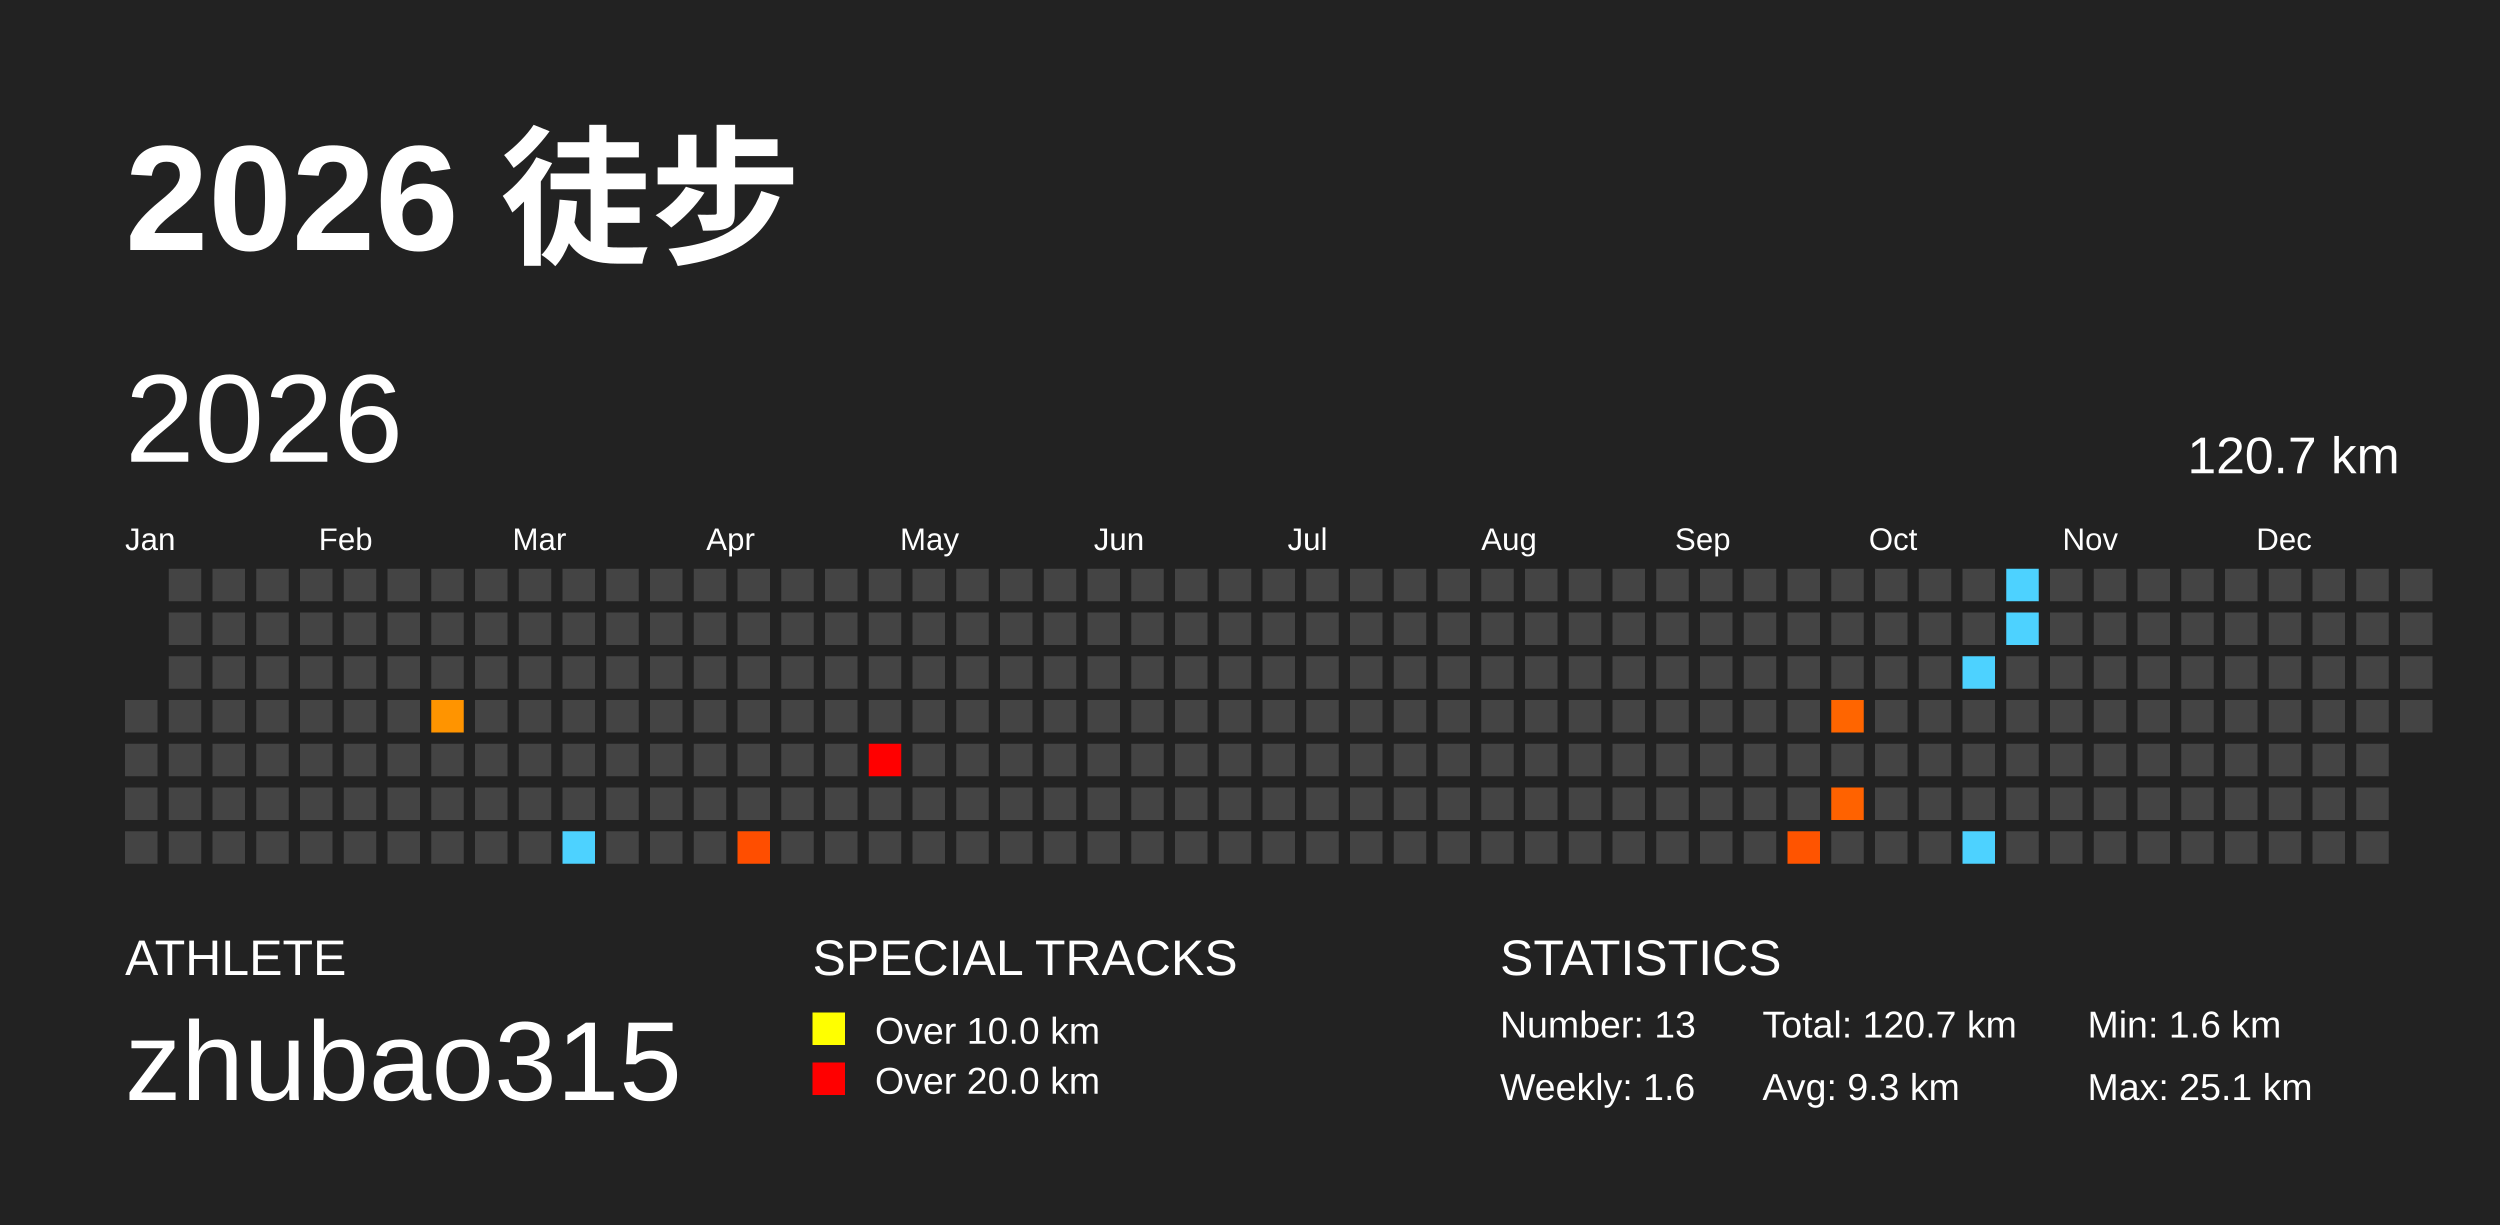
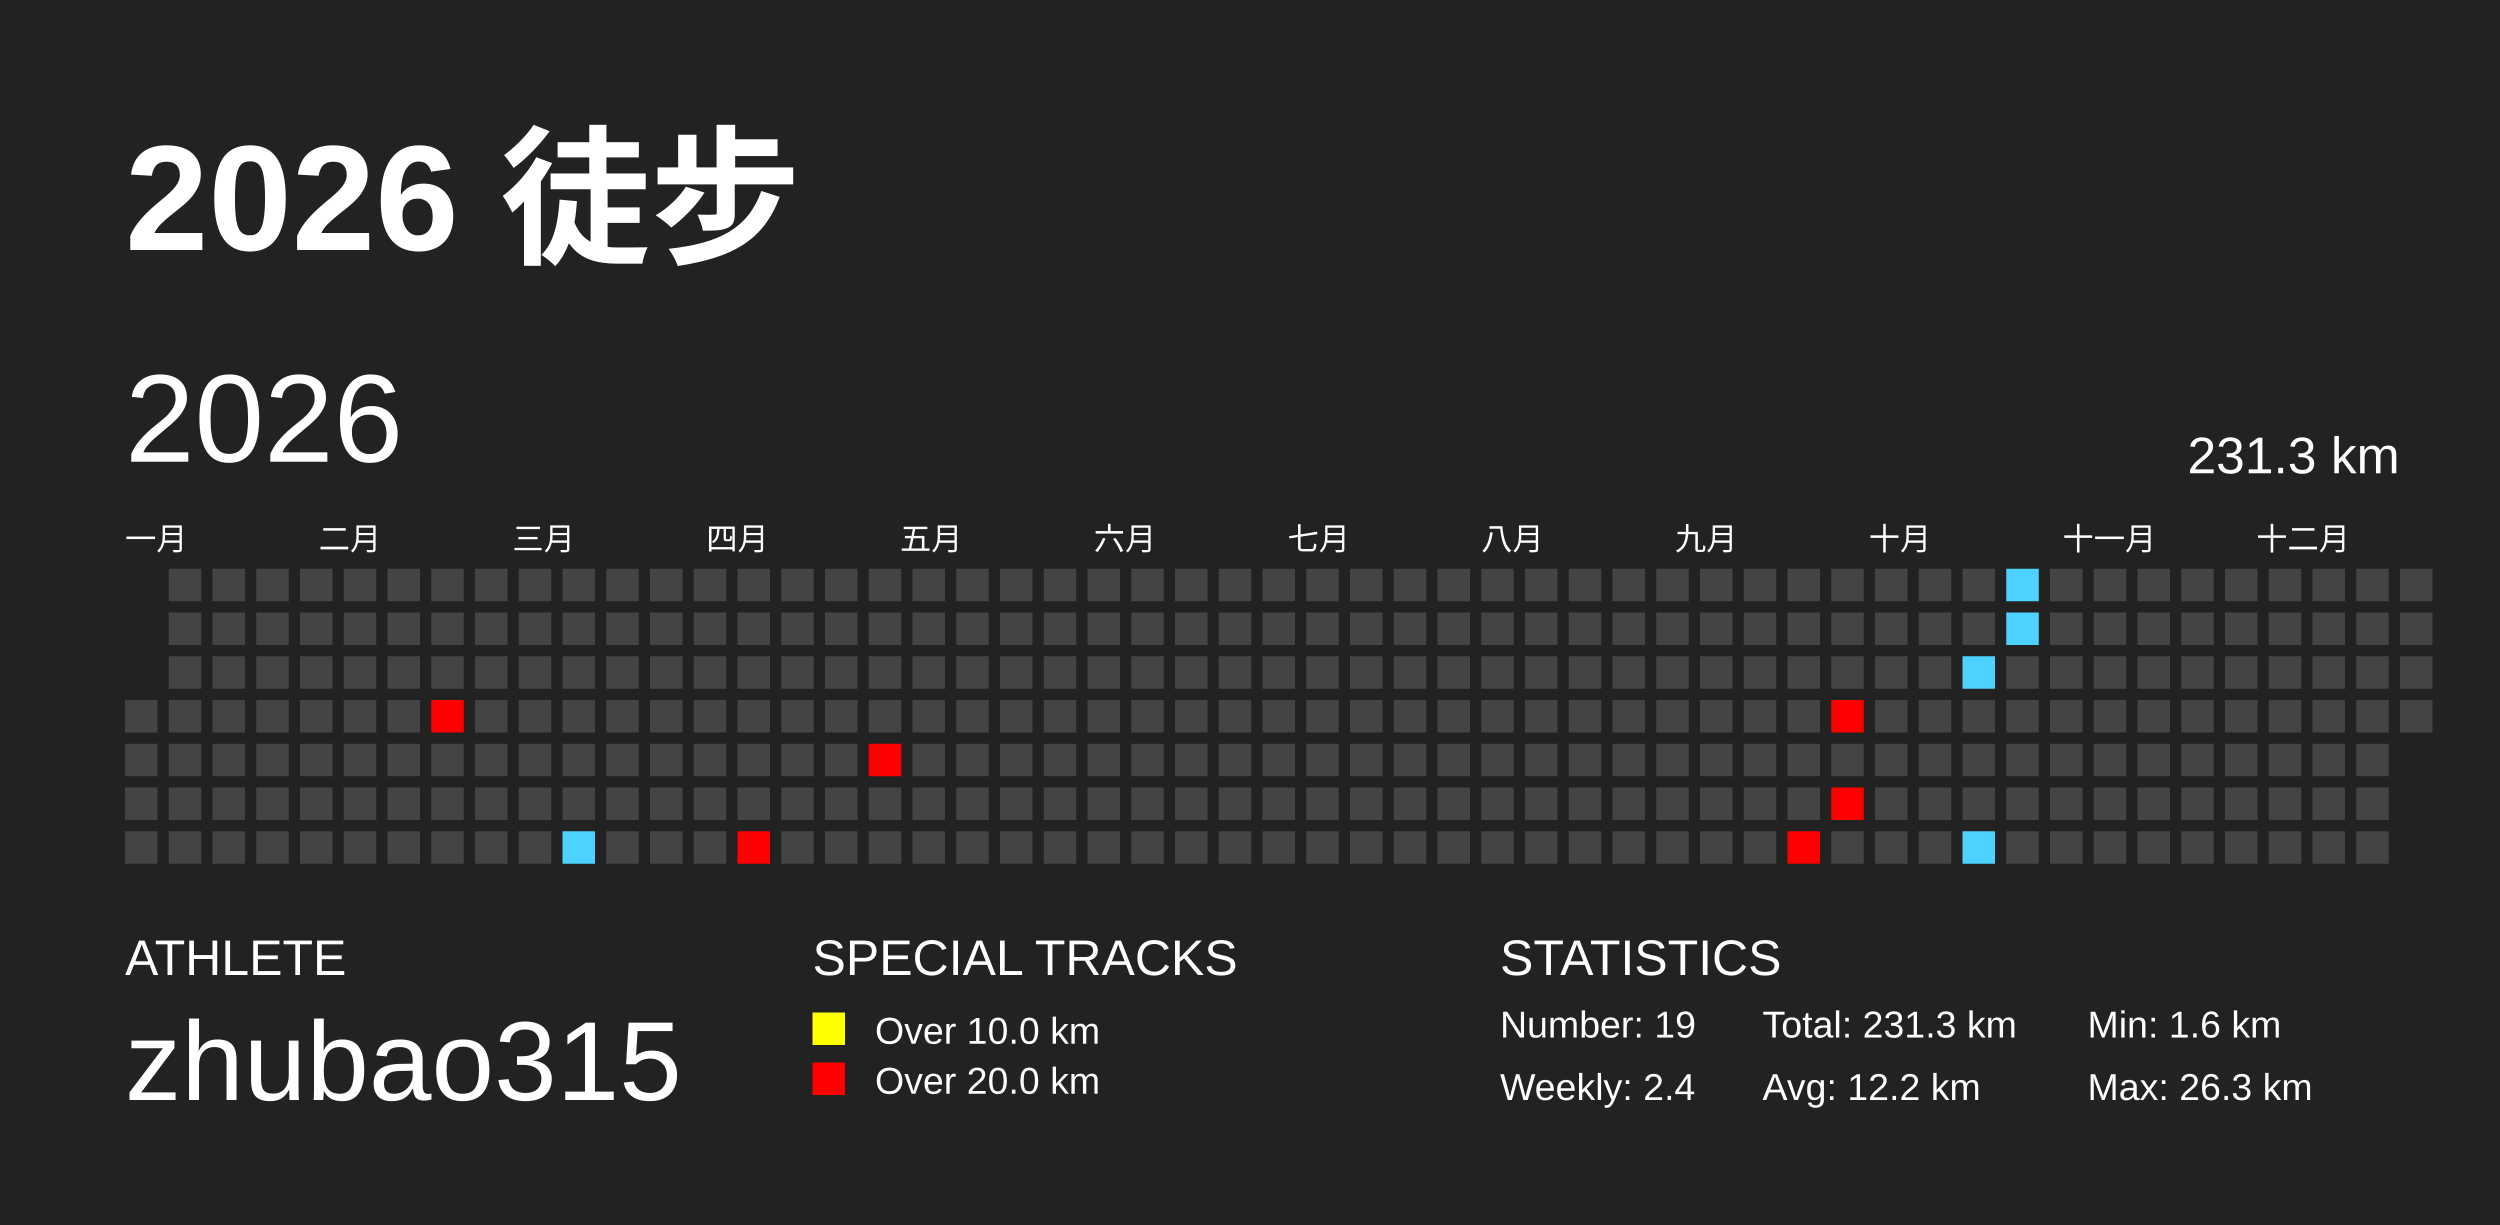
<svg xmlns="http://www.w3.org/2000/svg" baseProfile="full" height="98mm" version="1.1" viewBox="0,0,200,98" width="200mm">
  <defs />
  <rect fill="#222222" height="98" width="200" x="0" y="0" />
  <text fill="#FFFFFF" style="font-size:12px; font-family:Arial; font-weight:bold;" x="10" y="20">2026 徒步</text>
  <text fill="#FFFFFF" style="font-size:4px; font-family:Arial" x="10" y="78">ATHLETE</text>
  <text fill="#FFFFFF" style="font-size:9px; font-family:Arial" x="10" y="88">zhubao315</text>
  <text fill="#FFFFFF" style="font-size:4px; font-family:Arial" x="65" y="78">SPECIAL TRACKS</text>
  <rect fill="yellow" height="2.6" width="2.6" x="65" y="81" />
  <text fill="#FFFFFF" style="font-size:3px; font-family:Arial" x="70" y="83.5">Over 10.0 km</text>
  <rect fill="red" height="2.6" width="2.6" x="65" y="85" />
  <text fill="#FFFFFF" style="font-size:3px; font-family:Arial" x="70" y="87.5">Over 20.0 km</text>
  <text fill="#FFFFFF" style="font-size:4px; font-family:Arial" x="120" y="78">STATISTICS</text>
-   <text fill="#FFFFFF" style="font-size:3px; font-family:Arial" x="120" y="83">Number: 13</text>
-   <text fill="#FFFFFF" style="font-size:3px; font-family:Arial" x="120" y="88">Weekly: 1.6</text>
-   <text fill="#FFFFFF" style="font-size:3px; font-family:Arial" x="141" y="83">Total: 120.7 km</text>
-   <text fill="#FFFFFF" style="font-size:3px; font-family:Arial" x="141" y="88">Avg: 9.3 km</text>
+   <text fill="#FFFFFF" style="font-size:3px; font-family:Arial" x="120" y="83">Number: 19</text>
+   <text fill="#FFFFFF" style="font-size:3px; font-family:Arial" x="120" y="88">Weekly: 2.4</text>
+   <text fill="#FFFFFF" style="font-size:3px; font-family:Arial" x="141" y="83">Total: 231.3 km</text>
+   <text fill="#FFFFFF" style="font-size:3px; font-family:Arial" x="141" y="88">Avg: 12.2 km</text>
  <text fill="#FFFFFF" style="font-size:3px; font-family:Arial" x="167" y="83">Min: 1.6 km</text>
-   <text fill="#FFFFFF" style="font-size:3px; font-family:Arial" x="167" y="88">Max: 25.1 km</text>
+   <text fill="#FFFFFF" style="font-size:3px; font-family:Arial" x="167" y="88">Max: 26.3 km</text>
  <text dominant-baseline="hanging" fill="#FFFFFF" style="font-size:10.0px; font-family:Arial;" x="10" y="30">2026</text>
-   <text dominant-baseline="hanging" fill="#FFFFFF" style="font-size:4.125px; font-family:Arial;" x="175" y="35">120.7 km</text>
-   <text fill="#FFFFFF" style="font-size:2.5px; font-family:Arial" x="10.0" y="44">Jan</text>
-   <text fill="#FFFFFF" style="font-size:2.5px; font-family:Arial" x="25.5" y="44">Feb</text>
-   <text fill="#FFFFFF" style="font-size:2.5px; font-family:Arial" x="41.0" y="44">Mar</text>
-   <text fill="#FFFFFF" style="font-size:2.5px; font-family:Arial" x="56.5" y="44">Apr</text>
-   <text fill="#FFFFFF" style="font-size:2.5px; font-family:Arial" x="72.0" y="44">May</text>
-   <text fill="#FFFFFF" style="font-size:2.5px; font-family:Arial" x="87.5" y="44">Jun</text>
-   <text fill="#FFFFFF" style="font-size:2.5px; font-family:Arial" x="103.0" y="44">Jul</text>
-   <text fill="#FFFFFF" style="font-size:2.5px; font-family:Arial" x="118.5" y="44">Aug</text>
-   <text fill="#FFFFFF" style="font-size:2.5px; font-family:Arial" x="134.0" y="44">Sep</text>
-   <text fill="#FFFFFF" style="font-size:2.5px; font-family:Arial" x="149.5" y="44">Oct</text>
-   <text fill="#FFFFFF" style="font-size:2.5px; font-family:Arial" x="165.0" y="44">Nov</text>
-   <text fill="#FFFFFF" style="font-size:2.5px; font-family:Arial" x="180.5" y="44">Dec</text>
+   <text dominant-baseline="hanging" fill="#FFFFFF" style="font-size:4.125px; font-family:Arial;" x="175" y="35">231.3 km</text>
+   <text fill="#FFFFFF" style="font-size:2.5px; font-family:Arial" x="10.0" y="44">一月</text>
+   <text fill="#FFFFFF" style="font-size:2.5px; font-family:Arial" x="25.5" y="44">二月</text>
+   <text fill="#FFFFFF" style="font-size:2.5px; font-family:Arial" x="41.0" y="44">三月</text>
+   <text fill="#FFFFFF" style="font-size:2.5px; font-family:Arial" x="56.5" y="44">四月</text>
+   <text fill="#FFFFFF" style="font-size:2.5px; font-family:Arial" x="72.0" y="44">五月</text>
+   <text fill="#FFFFFF" style="font-size:2.5px; font-family:Arial" x="87.5" y="44">六月</text>
+   <text fill="#FFFFFF" style="font-size:2.5px; font-family:Arial" x="103.0" y="44">七月</text>
+   <text fill="#FFFFFF" style="font-size:2.5px; font-family:Arial" x="118.5" y="44">八月</text>
+   <text fill="#FFFFFF" style="font-size:2.5px; font-family:Arial" x="134.0" y="44">九月</text>
+   <text fill="#FFFFFF" style="font-size:2.5px; font-family:Arial" x="149.5" y="44">十月</text>
+   <text fill="#FFFFFF" style="font-size:2.5px; font-family:Arial" x="165.0" y="44">十一月</text>
+   <text fill="#FFFFFF" style="font-size:2.5px; font-family:Arial" x="180.5" y="44">十二月</text>
  <rect fill="#444444" height="2.6" width="2.6" x="10.0" y="56.0" />
  <rect fill="#444444" height="2.6" width="2.6" x="10.0" y="59.5" />
  <rect fill="#444444" height="2.6" width="2.6" x="10.0" y="63.0" />
  <rect fill="#444444" height="2.6" width="2.6" x="10.0" y="66.5" />
  <rect fill="#444444" height="2.6" width="2.6" x="13.5" y="45.5" />
  <rect fill="#444444" height="2.6" width="2.6" x="13.5" y="49.0" />
  <rect fill="#444444" height="2.6" width="2.6" x="13.5" y="52.5" />
  <rect fill="#444444" height="2.6" width="2.6" x="13.5" y="56.0" />
  <rect fill="#444444" height="2.6" width="2.6" x="13.5" y="59.5" />
  <rect fill="#444444" height="2.6" width="2.6" x="13.5" y="63.0" />
  <rect fill="#444444" height="2.6" width="2.6" x="13.5" y="66.5" />
  <rect fill="#444444" height="2.6" width="2.6" x="17.0" y="45.5" />
  <rect fill="#444444" height="2.6" width="2.6" x="17.0" y="49.0" />
  <rect fill="#444444" height="2.6" width="2.6" x="17.0" y="52.5" />
  <rect fill="#444444" height="2.6" width="2.6" x="17.0" y="56.0" />
  <rect fill="#444444" height="2.6" width="2.6" x="17.0" y="59.5" />
  <rect fill="#444444" height="2.6" width="2.6" x="17.0" y="63.0" />
  <rect fill="#444444" height="2.6" width="2.6" x="17.0" y="66.5" />
  <rect fill="#444444" height="2.6" width="2.6" x="20.5" y="45.5" />
  <rect fill="#444444" height="2.6" width="2.6" x="20.5" y="49.0" />
  <rect fill="#444444" height="2.6" width="2.6" x="20.5" y="52.5" />
  <rect fill="#444444" height="2.6" width="2.6" x="20.5" y="56.0" />
  <rect fill="#444444" height="2.6" width="2.6" x="20.5" y="59.5" />
  <rect fill="#444444" height="2.6" width="2.6" x="20.5" y="63.0" />
  <rect fill="#444444" height="2.6" width="2.6" x="20.5" y="66.5" />
  <rect fill="#444444" height="2.6" width="2.6" x="24.0" y="45.5" />
  <rect fill="#444444" height="2.6" width="2.6" x="24.0" y="49.0" />
  <rect fill="#444444" height="2.6" width="2.6" x="24.0" y="52.5" />
  <rect fill="#444444" height="2.6" width="2.6" x="24.0" y="56.0" />
  <rect fill="#444444" height="2.6" width="2.6" x="24.0" y="59.5" />
  <rect fill="#444444" height="2.6" width="2.6" x="24.0" y="63.0" />
  <rect fill="#444444" height="2.6" width="2.6" x="24.0" y="66.5" />
  <rect fill="#444444" height="2.6" width="2.6" x="27.5" y="45.5" />
  <rect fill="#444444" height="2.6" width="2.6" x="27.5" y="49.0" />
  <rect fill="#444444" height="2.6" width="2.6" x="27.5" y="52.5" />
  <rect fill="#444444" height="2.6" width="2.6" x="27.5" y="56.0" />
  <rect fill="#444444" height="2.6" width="2.6" x="27.5" y="59.5" />
  <rect fill="#444444" height="2.6" width="2.6" x="27.5" y="63.0" />
  <rect fill="#444444" height="2.6" width="2.6" x="27.5" y="66.5" />
  <rect fill="#444444" height="2.6" width="2.6" x="31.0" y="45.5" />
  <rect fill="#444444" height="2.6" width="2.6" x="31.0" y="49.0" />
  <rect fill="#444444" height="2.6" width="2.6" x="31.0" y="52.5" />
  <rect fill="#444444" height="2.6" width="2.6" x="31.0" y="56.0" />
  <rect fill="#444444" height="2.6" width="2.6" x="31.0" y="59.5" />
  <rect fill="#444444" height="2.6" width="2.6" x="31.0" y="63.0" />
  <rect fill="#444444" height="2.6" width="2.6" x="31.0" y="66.5" />
  <rect fill="#444444" height="2.6" width="2.6" x="34.5" y="45.5" />
  <rect fill="#444444" height="2.6" width="2.6" x="34.5" y="49.0" />
  <rect fill="#444444" height="2.6" width="2.6" x="34.5" y="52.5" />
-   <rect fill="#ff9400" height="2.6" width="2.6" x="34.5" y="56.0" />
+   <rect fill="red" height="2.6" width="2.6" x="34.5" y="56.0" />
  <rect fill="#444444" height="2.6" width="2.6" x="34.5" y="59.5" />
  <rect fill="#444444" height="2.6" width="2.6" x="34.5" y="63.0" />
  <rect fill="#444444" height="2.6" width="2.6" x="34.5" y="66.5" />
  <rect fill="#444444" height="2.6" width="2.6" x="38.0" y="45.5" />
  <rect fill="#444444" height="2.6" width="2.6" x="38.0" y="49.0" />
  <rect fill="#444444" height="2.6" width="2.6" x="38.0" y="52.5" />
  <rect fill="#444444" height="2.6" width="2.6" x="38.0" y="56.0" />
  <rect fill="#444444" height="2.6" width="2.6" x="38.0" y="59.5" />
  <rect fill="#444444" height="2.6" width="2.6" x="38.0" y="63.0" />
  <rect fill="#444444" height="2.6" width="2.6" x="38.0" y="66.5" />
  <rect fill="#444444" height="2.6" width="2.6" x="41.5" y="45.5" />
  <rect fill="#444444" height="2.6" width="2.6" x="41.5" y="49.0" />
  <rect fill="#444444" height="2.6" width="2.6" x="41.5" y="52.5" />
  <rect fill="#444444" height="2.6" width="2.6" x="41.5" y="56.0" />
  <rect fill="#444444" height="2.6" width="2.6" x="41.5" y="59.5" />
  <rect fill="#444444" height="2.6" width="2.6" x="41.5" y="63.0" />
  <rect fill="#444444" height="2.6" width="2.6" x="41.5" y="66.5" />
  <rect fill="#444444" height="2.6" width="2.6" x="45.0" y="45.5" />
  <rect fill="#444444" height="2.6" width="2.6" x="45.0" y="49.0" />
  <rect fill="#444444" height="2.6" width="2.6" x="45.0" y="52.5" />
  <rect fill="#444444" height="2.6" width="2.6" x="45.0" y="56.0" />
  <rect fill="#444444" height="2.6" width="2.6" x="45.0" y="59.5" />
  <rect fill="#444444" height="2.6" width="2.6" x="45.0" y="63.0" />
  <rect fill="#4dd2ff" height="2.6" width="2.6" x="45.0" y="66.5" />
  <rect fill="#444444" height="2.6" width="2.6" x="48.5" y="45.5" />
  <rect fill="#444444" height="2.6" width="2.6" x="48.5" y="49.0" />
  <rect fill="#444444" height="2.6" width="2.6" x="48.5" y="52.5" />
  <rect fill="#444444" height="2.6" width="2.6" x="48.5" y="56.0" />
  <rect fill="#444444" height="2.6" width="2.6" x="48.5" y="59.5" />
  <rect fill="#444444" height="2.6" width="2.6" x="48.5" y="63.0" />
  <rect fill="#444444" height="2.6" width="2.6" x="48.5" y="66.5" />
  <rect fill="#444444" height="2.6" width="2.6" x="52.0" y="45.5" />
  <rect fill="#444444" height="2.6" width="2.6" x="52.0" y="49.0" />
  <rect fill="#444444" height="2.6" width="2.6" x="52.0" y="52.5" />
  <rect fill="#444444" height="2.6" width="2.6" x="52.0" y="56.0" />
  <rect fill="#444444" height="2.6" width="2.6" x="52.0" y="59.5" />
  <rect fill="#444444" height="2.6" width="2.6" x="52.0" y="63.0" />
  <rect fill="#444444" height="2.6" width="2.6" x="52.0" y="66.5" />
  <rect fill="#444444" height="2.6" width="2.6" x="55.5" y="45.5" />
  <rect fill="#444444" height="2.6" width="2.6" x="55.5" y="49.0" />
  <rect fill="#444444" height="2.6" width="2.6" x="55.5" y="52.5" />
  <rect fill="#444444" height="2.6" width="2.6" x="55.5" y="56.0" />
  <rect fill="#444444" height="2.6" width="2.6" x="55.5" y="59.5" />
  <rect fill="#444444" height="2.6" width="2.6" x="55.5" y="63.0" />
  <rect fill="#444444" height="2.6" width="2.6" x="55.5" y="66.5" />
  <rect fill="#444444" height="2.6" width="2.6" x="59.0" y="45.5" />
  <rect fill="#444444" height="2.6" width="2.6" x="59.0" y="49.0" />
  <rect fill="#444444" height="2.6" width="2.6" x="59.0" y="52.5" />
  <rect fill="#444444" height="2.6" width="2.6" x="59.0" y="56.0" />
  <rect fill="#444444" height="2.6" width="2.6" x="59.0" y="59.5" />
  <rect fill="#444444" height="2.6" width="2.6" x="59.0" y="63.0" />
-   <rect fill="#ff4e00" height="2.6" width="2.6" x="59.0" y="66.5" />
+   <rect fill="red" height="2.6" width="2.6" x="59.0" y="66.5" />
  <rect fill="#444444" height="2.6" width="2.6" x="62.5" y="45.5" />
  <rect fill="#444444" height="2.6" width="2.6" x="62.5" y="49.0" />
  <rect fill="#444444" height="2.6" width="2.6" x="62.5" y="52.5" />
  <rect fill="#444444" height="2.6" width="2.6" x="62.5" y="56.0" />
  <rect fill="#444444" height="2.6" width="2.6" x="62.5" y="59.5" />
  <rect fill="#444444" height="2.6" width="2.6" x="62.5" y="63.0" />
  <rect fill="#444444" height="2.6" width="2.6" x="62.5" y="66.5" />
  <rect fill="#444444" height="2.6" width="2.6" x="66.0" y="45.5" />
  <rect fill="#444444" height="2.6" width="2.6" x="66.0" y="49.0" />
  <rect fill="#444444" height="2.6" width="2.6" x="66.0" y="52.5" />
  <rect fill="#444444" height="2.6" width="2.6" x="66.0" y="56.0" />
  <rect fill="#444444" height="2.6" width="2.6" x="66.0" y="59.5" />
  <rect fill="#444444" height="2.6" width="2.6" x="66.0" y="63.0" />
  <rect fill="#444444" height="2.6" width="2.6" x="66.0" y="66.5" />
  <rect fill="#444444" height="2.6" width="2.6" x="69.5" y="45.5" />
  <rect fill="#444444" height="2.6" width="2.6" x="69.5" y="49.0" />
  <rect fill="#444444" height="2.6" width="2.6" x="69.5" y="52.5" />
  <rect fill="#444444" height="2.6" width="2.6" x="69.5" y="56.0" />
  <rect fill="red" height="2.6" width="2.6" x="69.5" y="59.5" />
  <rect fill="#444444" height="2.6" width="2.6" x="69.5" y="63.0" />
  <rect fill="#444444" height="2.6" width="2.6" x="69.5" y="66.5" />
  <rect fill="#444444" height="2.6" width="2.6" x="73.0" y="45.5" />
  <rect fill="#444444" height="2.6" width="2.6" x="73.0" y="49.0" />
  <rect fill="#444444" height="2.6" width="2.6" x="73.0" y="52.5" />
  <rect fill="#444444" height="2.6" width="2.6" x="73.0" y="56.0" />
  <rect fill="#444444" height="2.6" width="2.6" x="73.0" y="59.5" />
  <rect fill="#444444" height="2.6" width="2.6" x="73.0" y="63.0" />
  <rect fill="#444444" height="2.6" width="2.6" x="73.0" y="66.5" />
  <rect fill="#444444" height="2.6" width="2.6" x="76.5" y="45.5" />
  <rect fill="#444444" height="2.6" width="2.6" x="76.5" y="49.0" />
  <rect fill="#444444" height="2.6" width="2.6" x="76.5" y="52.5" />
  <rect fill="#444444" height="2.6" width="2.6" x="76.5" y="56.0" />
  <rect fill="#444444" height="2.6" width="2.6" x="76.5" y="59.5" />
  <rect fill="#444444" height="2.6" width="2.6" x="76.5" y="63.0" />
  <rect fill="#444444" height="2.6" width="2.6" x="76.5" y="66.5" />
  <rect fill="#444444" height="2.6" width="2.6" x="80.0" y="45.5" />
  <rect fill="#444444" height="2.6" width="2.6" x="80.0" y="49.0" />
  <rect fill="#444444" height="2.6" width="2.6" x="80.0" y="52.5" />
  <rect fill="#444444" height="2.6" width="2.6" x="80.0" y="56.0" />
  <rect fill="#444444" height="2.6" width="2.6" x="80.0" y="59.5" />
  <rect fill="#444444" height="2.6" width="2.6" x="80.0" y="63.0" />
  <rect fill="#444444" height="2.6" width="2.6" x="80.0" y="66.5" />
  <rect fill="#444444" height="2.6" width="2.6" x="83.5" y="45.5" />
  <rect fill="#444444" height="2.6" width="2.6" x="83.5" y="49.0" />
  <rect fill="#444444" height="2.6" width="2.6" x="83.5" y="52.5" />
  <rect fill="#444444" height="2.6" width="2.6" x="83.5" y="56.0" />
  <rect fill="#444444" height="2.6" width="2.6" x="83.5" y="59.5" />
  <rect fill="#444444" height="2.6" width="2.6" x="83.5" y="63.0" />
  <rect fill="#444444" height="2.6" width="2.6" x="83.5" y="66.5" />
  <rect fill="#444444" height="2.6" width="2.6" x="87.0" y="45.5" />
  <rect fill="#444444" height="2.6" width="2.6" x="87.0" y="49.0" />
  <rect fill="#444444" height="2.6" width="2.6" x="87.0" y="52.5" />
  <rect fill="#444444" height="2.6" width="2.6" x="87.0" y="56.0" />
  <rect fill="#444444" height="2.6" width="2.6" x="87.0" y="59.5" />
  <rect fill="#444444" height="2.6" width="2.6" x="87.0" y="63.0" />
  <rect fill="#444444" height="2.6" width="2.6" x="87.0" y="66.5" />
  <rect fill="#444444" height="2.6" width="2.6" x="90.5" y="45.5" />
  <rect fill="#444444" height="2.6" width="2.6" x="90.5" y="49.0" />
  <rect fill="#444444" height="2.6" width="2.6" x="90.5" y="52.5" />
  <rect fill="#444444" height="2.6" width="2.6" x="90.5" y="56.0" />
  <rect fill="#444444" height="2.6" width="2.6" x="90.5" y="59.5" />
  <rect fill="#444444" height="2.6" width="2.6" x="90.5" y="63.0" />
  <rect fill="#444444" height="2.6" width="2.6" x="90.5" y="66.5" />
  <rect fill="#444444" height="2.6" width="2.6" x="94.0" y="45.5" />
  <rect fill="#444444" height="2.6" width="2.6" x="94.0" y="49.0" />
  <rect fill="#444444" height="2.6" width="2.6" x="94.0" y="52.5" />
  <rect fill="#444444" height="2.6" width="2.6" x="94.0" y="56.0" />
  <rect fill="#444444" height="2.6" width="2.6" x="94.0" y="59.5" />
  <rect fill="#444444" height="2.6" width="2.6" x="94.0" y="63.0" />
  <rect fill="#444444" height="2.6" width="2.6" x="94.0" y="66.5" />
  <rect fill="#444444" height="2.6" width="2.6" x="97.5" y="45.5" />
  <rect fill="#444444" height="2.6" width="2.6" x="97.5" y="49.0" />
  <rect fill="#444444" height="2.6" width="2.6" x="97.5" y="52.5" />
  <rect fill="#444444" height="2.6" width="2.6" x="97.5" y="56.0" />
  <rect fill="#444444" height="2.6" width="2.6" x="97.5" y="59.5" />
  <rect fill="#444444" height="2.6" width="2.6" x="97.5" y="63.0" />
  <rect fill="#444444" height="2.6" width="2.6" x="97.5" y="66.5" />
  <rect fill="#444444" height="2.6" width="2.6" x="101.0" y="45.5" />
  <rect fill="#444444" height="2.6" width="2.6" x="101.0" y="49.0" />
  <rect fill="#444444" height="2.6" width="2.6" x="101.0" y="52.5" />
  <rect fill="#444444" height="2.6" width="2.6" x="101.0" y="56.0" />
  <rect fill="#444444" height="2.6" width="2.6" x="101.0" y="59.5" />
  <rect fill="#444444" height="2.6" width="2.6" x="101.0" y="63.0" />
  <rect fill="#444444" height="2.6" width="2.6" x="101.0" y="66.5" />
  <rect fill="#444444" height="2.6" width="2.6" x="104.5" y="45.5" />
  <rect fill="#444444" height="2.6" width="2.6" x="104.5" y="49.0" />
  <rect fill="#444444" height="2.6" width="2.6" x="104.5" y="52.5" />
  <rect fill="#444444" height="2.6" width="2.6" x="104.5" y="56.0" />
  <rect fill="#444444" height="2.6" width="2.6" x="104.5" y="59.5" />
  <rect fill="#444444" height="2.6" width="2.6" x="104.5" y="63.0" />
  <rect fill="#444444" height="2.6" width="2.6" x="104.5" y="66.5" />
  <rect fill="#444444" height="2.6" width="2.6" x="108.0" y="45.5" />
  <rect fill="#444444" height="2.6" width="2.6" x="108.0" y="49.0" />
  <rect fill="#444444" height="2.6" width="2.6" x="108.0" y="52.5" />
  <rect fill="#444444" height="2.6" width="2.6" x="108.0" y="56.0" />
  <rect fill="#444444" height="2.6" width="2.6" x="108.0" y="59.5" />
  <rect fill="#444444" height="2.6" width="2.6" x="108.0" y="63.0" />
  <rect fill="#444444" height="2.6" width="2.6" x="108.0" y="66.5" />
  <rect fill="#444444" height="2.6" width="2.6" x="111.5" y="45.5" />
  <rect fill="#444444" height="2.6" width="2.6" x="111.5" y="49.0" />
  <rect fill="#444444" height="2.6" width="2.6" x="111.5" y="52.5" />
  <rect fill="#444444" height="2.6" width="2.6" x="111.5" y="56.0" />
  <rect fill="#444444" height="2.6" width="2.6" x="111.5" y="59.5" />
  <rect fill="#444444" height="2.6" width="2.6" x="111.5" y="63.0" />
  <rect fill="#444444" height="2.6" width="2.6" x="111.5" y="66.5" />
  <rect fill="#444444" height="2.6" width="2.6" x="115.0" y="45.5" />
  <rect fill="#444444" height="2.6" width="2.6" x="115.0" y="49.0" />
  <rect fill="#444444" height="2.6" width="2.6" x="115.0" y="52.5" />
  <rect fill="#444444" height="2.6" width="2.6" x="115.0" y="56.0" />
  <rect fill="#444444" height="2.6" width="2.6" x="115.0" y="59.5" />
  <rect fill="#444444" height="2.6" width="2.6" x="115.0" y="63.0" />
  <rect fill="#444444" height="2.6" width="2.6" x="115.0" y="66.5" />
  <rect fill="#444444" height="2.6" width="2.6" x="118.5" y="45.5" />
  <rect fill="#444444" height="2.6" width="2.6" x="118.5" y="49.0" />
  <rect fill="#444444" height="2.6" width="2.6" x="118.5" y="52.5" />
  <rect fill="#444444" height="2.6" width="2.6" x="118.5" y="56.0" />
  <rect fill="#444444" height="2.6" width="2.6" x="118.5" y="59.5" />
  <rect fill="#444444" height="2.6" width="2.6" x="118.5" y="63.0" />
  <rect fill="#444444" height="2.6" width="2.6" x="118.5" y="66.5" />
  <rect fill="#444444" height="2.6" width="2.6" x="122.0" y="45.5" />
  <rect fill="#444444" height="2.6" width="2.6" x="122.0" y="49.0" />
  <rect fill="#444444" height="2.6" width="2.6" x="122.0" y="52.5" />
  <rect fill="#444444" height="2.6" width="2.6" x="122.0" y="56.0" />
  <rect fill="#444444" height="2.6" width="2.6" x="122.0" y="59.5" />
  <rect fill="#444444" height="2.6" width="2.6" x="122.0" y="63.0" />
  <rect fill="#444444" height="2.6" width="2.6" x="122.0" y="66.5" />
  <rect fill="#444444" height="2.6" width="2.6" x="125.5" y="45.5" />
  <rect fill="#444444" height="2.6" width="2.6" x="125.5" y="49.0" />
  <rect fill="#444444" height="2.6" width="2.6" x="125.5" y="52.5" />
  <rect fill="#444444" height="2.6" width="2.6" x="125.5" y="56.0" />
  <rect fill="#444444" height="2.6" width="2.6" x="125.5" y="59.5" />
  <rect fill="#444444" height="2.6" width="2.6" x="125.5" y="63.0" />
  <rect fill="#444444" height="2.6" width="2.6" x="125.5" y="66.5" />
  <rect fill="#444444" height="2.6" width="2.6" x="129.0" y="45.5" />
  <rect fill="#444444" height="2.6" width="2.6" x="129.0" y="49.0" />
  <rect fill="#444444" height="2.6" width="2.6" x="129.0" y="52.5" />
  <rect fill="#444444" height="2.6" width="2.6" x="129.0" y="56.0" />
  <rect fill="#444444" height="2.6" width="2.6" x="129.0" y="59.5" />
  <rect fill="#444444" height="2.6" width="2.6" x="129.0" y="63.0" />
  <rect fill="#444444" height="2.6" width="2.6" x="129.0" y="66.5" />
  <rect fill="#444444" height="2.6" width="2.6" x="132.5" y="45.5" />
  <rect fill="#444444" height="2.6" width="2.6" x="132.5" y="49.0" />
  <rect fill="#444444" height="2.6" width="2.6" x="132.5" y="52.5" />
  <rect fill="#444444" height="2.6" width="2.6" x="132.5" y="56.0" />
  <rect fill="#444444" height="2.6" width="2.6" x="132.5" y="59.5" />
  <rect fill="#444444" height="2.6" width="2.6" x="132.5" y="63.0" />
  <rect fill="#444444" height="2.6" width="2.6" x="132.5" y="66.5" />
  <rect fill="#444444" height="2.6" width="2.6" x="136.0" y="45.5" />
  <rect fill="#444444" height="2.6" width="2.6" x="136.0" y="49.0" />
  <rect fill="#444444" height="2.6" width="2.6" x="136.0" y="52.5" />
  <rect fill="#444444" height="2.6" width="2.6" x="136.0" y="56.0" />
  <rect fill="#444444" height="2.6" width="2.6" x="136.0" y="59.5" />
  <rect fill="#444444" height="2.6" width="2.6" x="136.0" y="63.0" />
  <rect fill="#444444" height="2.6" width="2.6" x="136.0" y="66.5" />
  <rect fill="#444444" height="2.6" width="2.6" x="139.5" y="45.5" />
  <rect fill="#444444" height="2.6" width="2.6" x="139.5" y="49.0" />
  <rect fill="#444444" height="2.6" width="2.6" x="139.5" y="52.5" />
  <rect fill="#444444" height="2.6" width="2.6" x="139.5" y="56.0" />
  <rect fill="#444444" height="2.6" width="2.6" x="139.5" y="59.5" />
  <rect fill="#444444" height="2.6" width="2.6" x="139.5" y="63.0" />
  <rect fill="#444444" height="2.6" width="2.6" x="139.5" y="66.5" />
  <rect fill="#444444" height="2.6" width="2.6" x="143.0" y="45.5" />
  <rect fill="#444444" height="2.6" width="2.6" x="143.0" y="49.0" />
  <rect fill="#444444" height="2.6" width="2.6" x="143.0" y="52.5" />
  <rect fill="#444444" height="2.6" width="2.6" x="143.0" y="56.0" />
  <rect fill="#444444" height="2.6" width="2.6" x="143.0" y="59.5" />
  <rect fill="#444444" height="2.6" width="2.6" x="143.0" y="63.0" />
-   <rect fill="#ff5400" height="2.6" width="2.6" x="143.0" y="66.5" />
+   <rect fill="red" height="2.6" width="2.6" x="143.0" y="66.5" />
  <rect fill="#444444" height="2.6" width="2.6" x="146.5" y="45.5" />
  <rect fill="#444444" height="2.6" width="2.6" x="146.5" y="49.0" />
  <rect fill="#444444" height="2.6" width="2.6" x="146.5" y="52.5" />
-   <rect fill="#ff6500" height="2.6" width="2.6" x="146.5" y="56.0" />
+   <rect fill="red" height="2.6" width="2.6" x="146.5" y="56.0" />
  <rect fill="#444444" height="2.6" width="2.6" x="146.5" y="59.5" />
-   <rect fill="#ff6200" height="2.6" width="2.6" x="146.5" y="63.0" />
+   <rect fill="red" height="2.6" width="2.6" x="146.5" y="63.0" />
  <rect fill="#444444" height="2.6" width="2.6" x="146.5" y="66.5" />
  <rect fill="#444444" height="2.6" width="2.6" x="150.0" y="45.5" />
  <rect fill="#444444" height="2.6" width="2.6" x="150.0" y="49.0" />
  <rect fill="#444444" height="2.6" width="2.6" x="150.0" y="52.5" />
  <rect fill="#444444" height="2.6" width="2.6" x="150.0" y="56.0" />
  <rect fill="#444444" height="2.6" width="2.6" x="150.0" y="59.5" />
  <rect fill="#444444" height="2.6" width="2.6" x="150.0" y="63.0" />
  <rect fill="#444444" height="2.6" width="2.6" x="150.0" y="66.5" />
  <rect fill="#444444" height="2.6" width="2.6" x="153.5" y="45.5" />
  <rect fill="#444444" height="2.6" width="2.6" x="153.5" y="49.0" />
  <rect fill="#444444" height="2.6" width="2.6" x="153.5" y="52.5" />
  <rect fill="#444444" height="2.6" width="2.6" x="153.5" y="56.0" />
  <rect fill="#444444" height="2.6" width="2.6" x="153.5" y="59.5" />
  <rect fill="#444444" height="2.6" width="2.6" x="153.5" y="63.0" />
  <rect fill="#444444" height="2.6" width="2.6" x="153.5" y="66.5" />
  <rect fill="#444444" height="2.6" width="2.6" x="157.0" y="45.5" />
  <rect fill="#444444" height="2.6" width="2.6" x="157.0" y="49.0" />
  <rect fill="#4dd2ff" height="2.6" width="2.6" x="157.0" y="52.5" />
  <rect fill="#444444" height="2.6" width="2.6" x="157.0" y="56.0" />
  <rect fill="#444444" height="2.6" width="2.6" x="157.0" y="59.5" />
  <rect fill="#444444" height="2.6" width="2.6" x="157.0" y="63.0" />
  <rect fill="#4dd2ff" height="2.6" width="2.6" x="157.0" y="66.5" />
  <rect fill="#4dd2ff" height="2.6" width="2.6" x="160.5" y="45.5" />
  <rect fill="#4dd2ff" height="2.6" width="2.6" x="160.5" y="49.0" />
  <rect fill="#444444" height="2.6" width="2.6" x="160.5" y="52.5" />
  <rect fill="#444444" height="2.6" width="2.6" x="160.5" y="56.0" />
  <rect fill="#444444" height="2.6" width="2.6" x="160.5" y="59.5" />
  <rect fill="#444444" height="2.6" width="2.6" x="160.5" y="63.0" />
  <rect fill="#444444" height="2.6" width="2.6" x="160.5" y="66.5" />
  <rect fill="#444444" height="2.6" width="2.6" x="164.0" y="45.5" />
  <rect fill="#444444" height="2.6" width="2.6" x="164.0" y="49.0" />
  <rect fill="#444444" height="2.6" width="2.6" x="164.0" y="52.5" />
  <rect fill="#444444" height="2.6" width="2.6" x="164.0" y="56.0" />
  <rect fill="#444444" height="2.6" width="2.6" x="164.0" y="59.5" />
  <rect fill="#444444" height="2.6" width="2.6" x="164.0" y="63.0" />
  <rect fill="#444444" height="2.6" width="2.6" x="164.0" y="66.5" />
  <rect fill="#444444" height="2.6" width="2.6" x="167.5" y="45.5" />
  <rect fill="#444444" height="2.6" width="2.6" x="167.5" y="49.0" />
  <rect fill="#444444" height="2.6" width="2.6" x="167.5" y="52.5" />
  <rect fill="#444444" height="2.6" width="2.6" x="167.5" y="56.0" />
  <rect fill="#444444" height="2.6" width="2.6" x="167.5" y="59.5" />
  <rect fill="#444444" height="2.6" width="2.6" x="167.5" y="63.0" />
  <rect fill="#444444" height="2.6" width="2.6" x="167.5" y="66.5" />
  <rect fill="#444444" height="2.6" width="2.6" x="171.0" y="45.5" />
  <rect fill="#444444" height="2.6" width="2.6" x="171.0" y="49.0" />
  <rect fill="#444444" height="2.6" width="2.6" x="171.0" y="52.5" />
  <rect fill="#444444" height="2.6" width="2.6" x="171.0" y="56.0" />
  <rect fill="#444444" height="2.6" width="2.6" x="171.0" y="59.5" />
  <rect fill="#444444" height="2.6" width="2.6" x="171.0" y="63.0" />
  <rect fill="#444444" height="2.6" width="2.6" x="171.0" y="66.5" />
  <rect fill="#444444" height="2.6" width="2.6" x="174.5" y="45.5" />
  <rect fill="#444444" height="2.6" width="2.6" x="174.5" y="49.0" />
  <rect fill="#444444" height="2.6" width="2.6" x="174.5" y="52.5" />
  <rect fill="#444444" height="2.6" width="2.6" x="174.5" y="56.0" />
  <rect fill="#444444" height="2.6" width="2.6" x="174.5" y="59.5" />
  <rect fill="#444444" height="2.6" width="2.6" x="174.5" y="63.0" />
  <rect fill="#444444" height="2.6" width="2.6" x="174.5" y="66.5" />
  <rect fill="#444444" height="2.6" width="2.6" x="178.0" y="45.5" />
  <rect fill="#444444" height="2.6" width="2.6" x="178.0" y="49.0" />
  <rect fill="#444444" height="2.6" width="2.6" x="178.0" y="52.5" />
  <rect fill="#444444" height="2.6" width="2.6" x="178.0" y="56.0" />
  <rect fill="#444444" height="2.6" width="2.6" x="178.0" y="59.5" />
  <rect fill="#444444" height="2.6" width="2.6" x="178.0" y="63.0" />
  <rect fill="#444444" height="2.6" width="2.6" x="178.0" y="66.5" />
  <rect fill="#444444" height="2.6" width="2.6" x="181.5" y="45.5" />
  <rect fill="#444444" height="2.6" width="2.6" x="181.5" y="49.0" />
  <rect fill="#444444" height="2.6" width="2.6" x="181.5" y="52.5" />
  <rect fill="#444444" height="2.6" width="2.6" x="181.5" y="56.0" />
  <rect fill="#444444" height="2.6" width="2.6" x="181.5" y="59.5" />
  <rect fill="#444444" height="2.6" width="2.6" x="181.5" y="63.0" />
  <rect fill="#444444" height="2.6" width="2.6" x="181.5" y="66.5" />
  <rect fill="#444444" height="2.6" width="2.6" x="185.0" y="45.5" />
  <rect fill="#444444" height="2.6" width="2.6" x="185.0" y="49.0" />
  <rect fill="#444444" height="2.6" width="2.6" x="185.0" y="52.5" />
  <rect fill="#444444" height="2.6" width="2.6" x="185.0" y="56.0" />
  <rect fill="#444444" height="2.6" width="2.6" x="185.0" y="59.5" />
  <rect fill="#444444" height="2.6" width="2.6" x="185.0" y="63.0" />
  <rect fill="#444444" height="2.6" width="2.6" x="185.0" y="66.5" />
  <rect fill="#444444" height="2.6" width="2.6" x="188.5" y="45.5" />
  <rect fill="#444444" height="2.6" width="2.6" x="188.5" y="49.0" />
  <rect fill="#444444" height="2.6" width="2.6" x="188.5" y="52.5" />
  <rect fill="#444444" height="2.6" width="2.6" x="188.5" y="56.0" />
  <rect fill="#444444" height="2.6" width="2.6" x="188.5" y="59.5" />
  <rect fill="#444444" height="2.6" width="2.6" x="188.5" y="63.0" />
  <rect fill="#444444" height="2.6" width="2.6" x="188.5" y="66.5" />
  <rect fill="#444444" height="2.6" width="2.6" x="192.0" y="45.5" />
  <rect fill="#444444" height="2.6" width="2.6" x="192.0" y="49.0" />
  <rect fill="#444444" height="2.6" width="2.6" x="192.0" y="52.5" />
  <rect fill="#444444" height="2.6" width="2.6" x="192.0" y="56.0" />
</svg>
